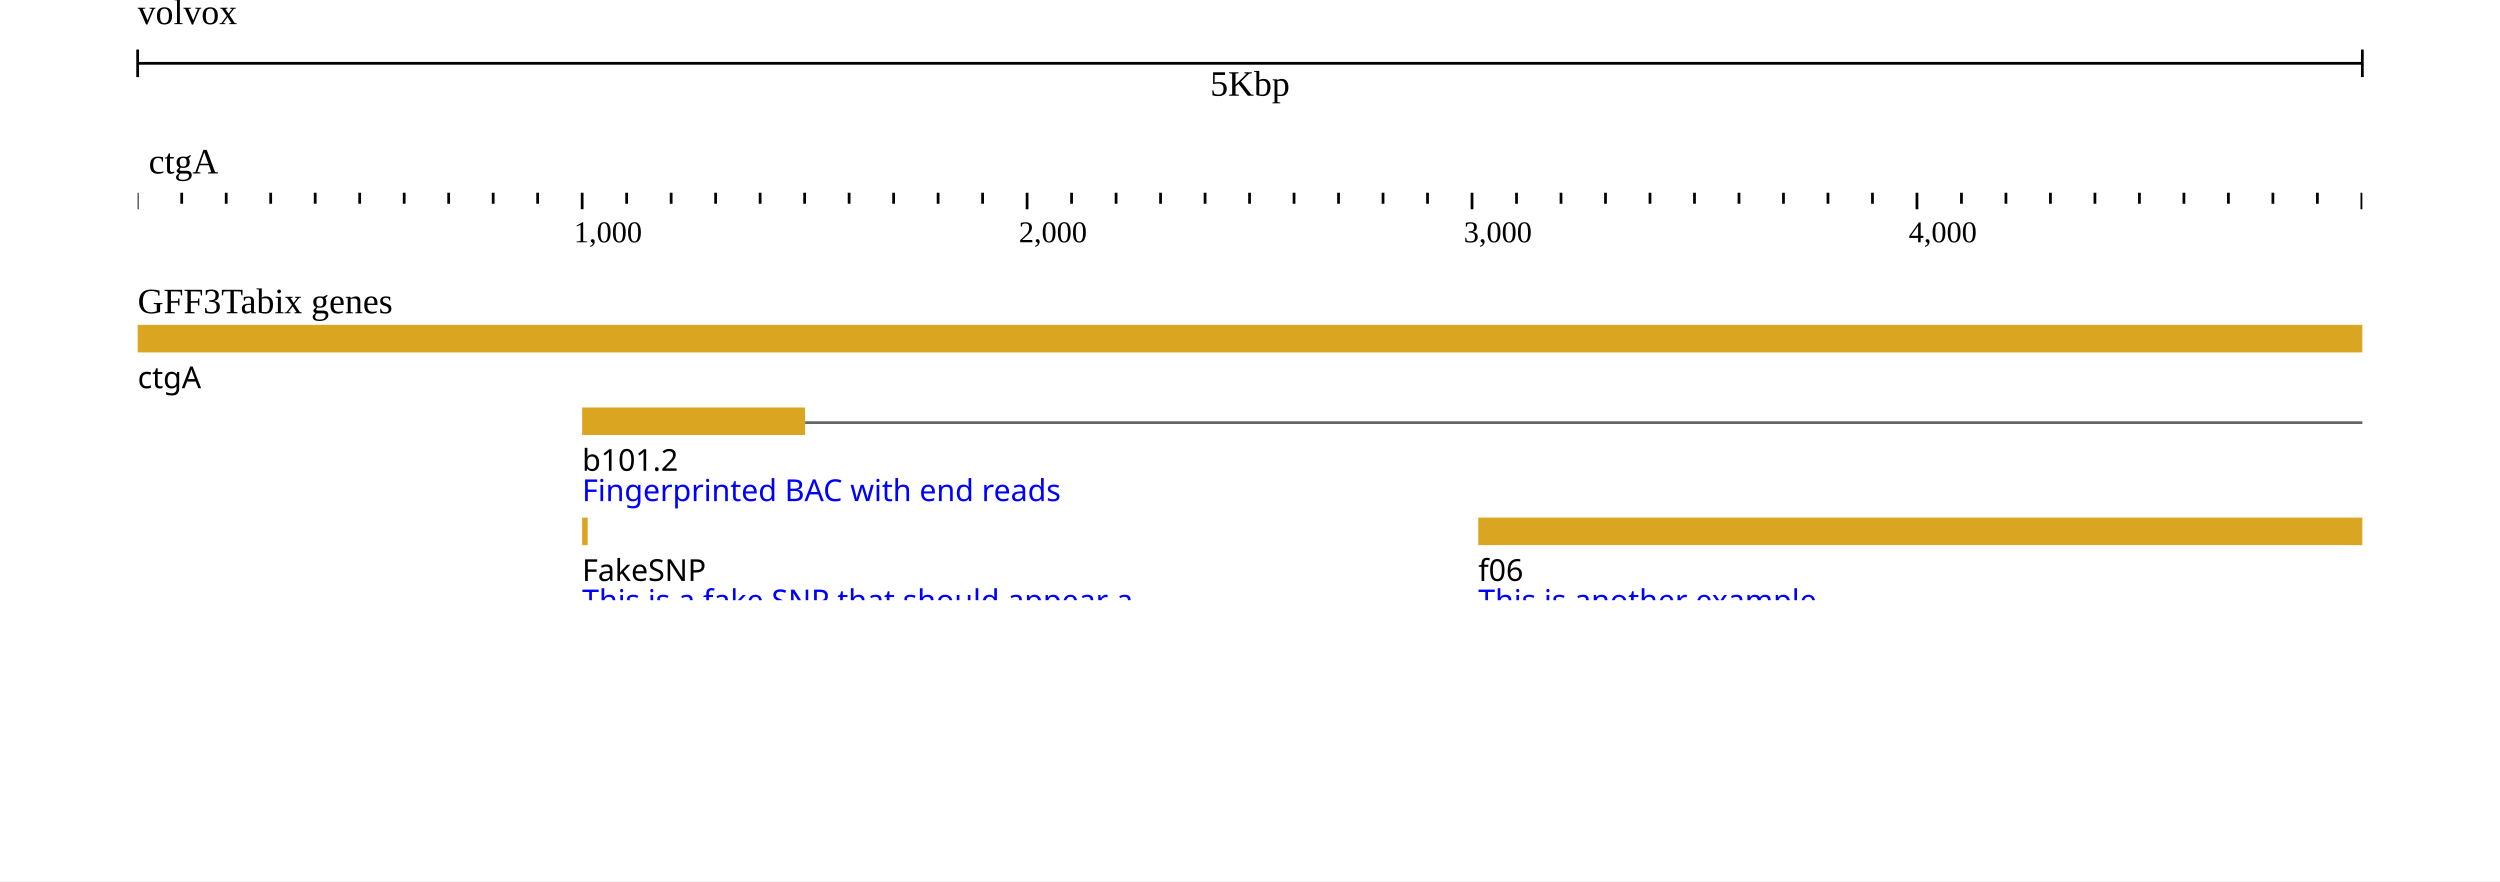
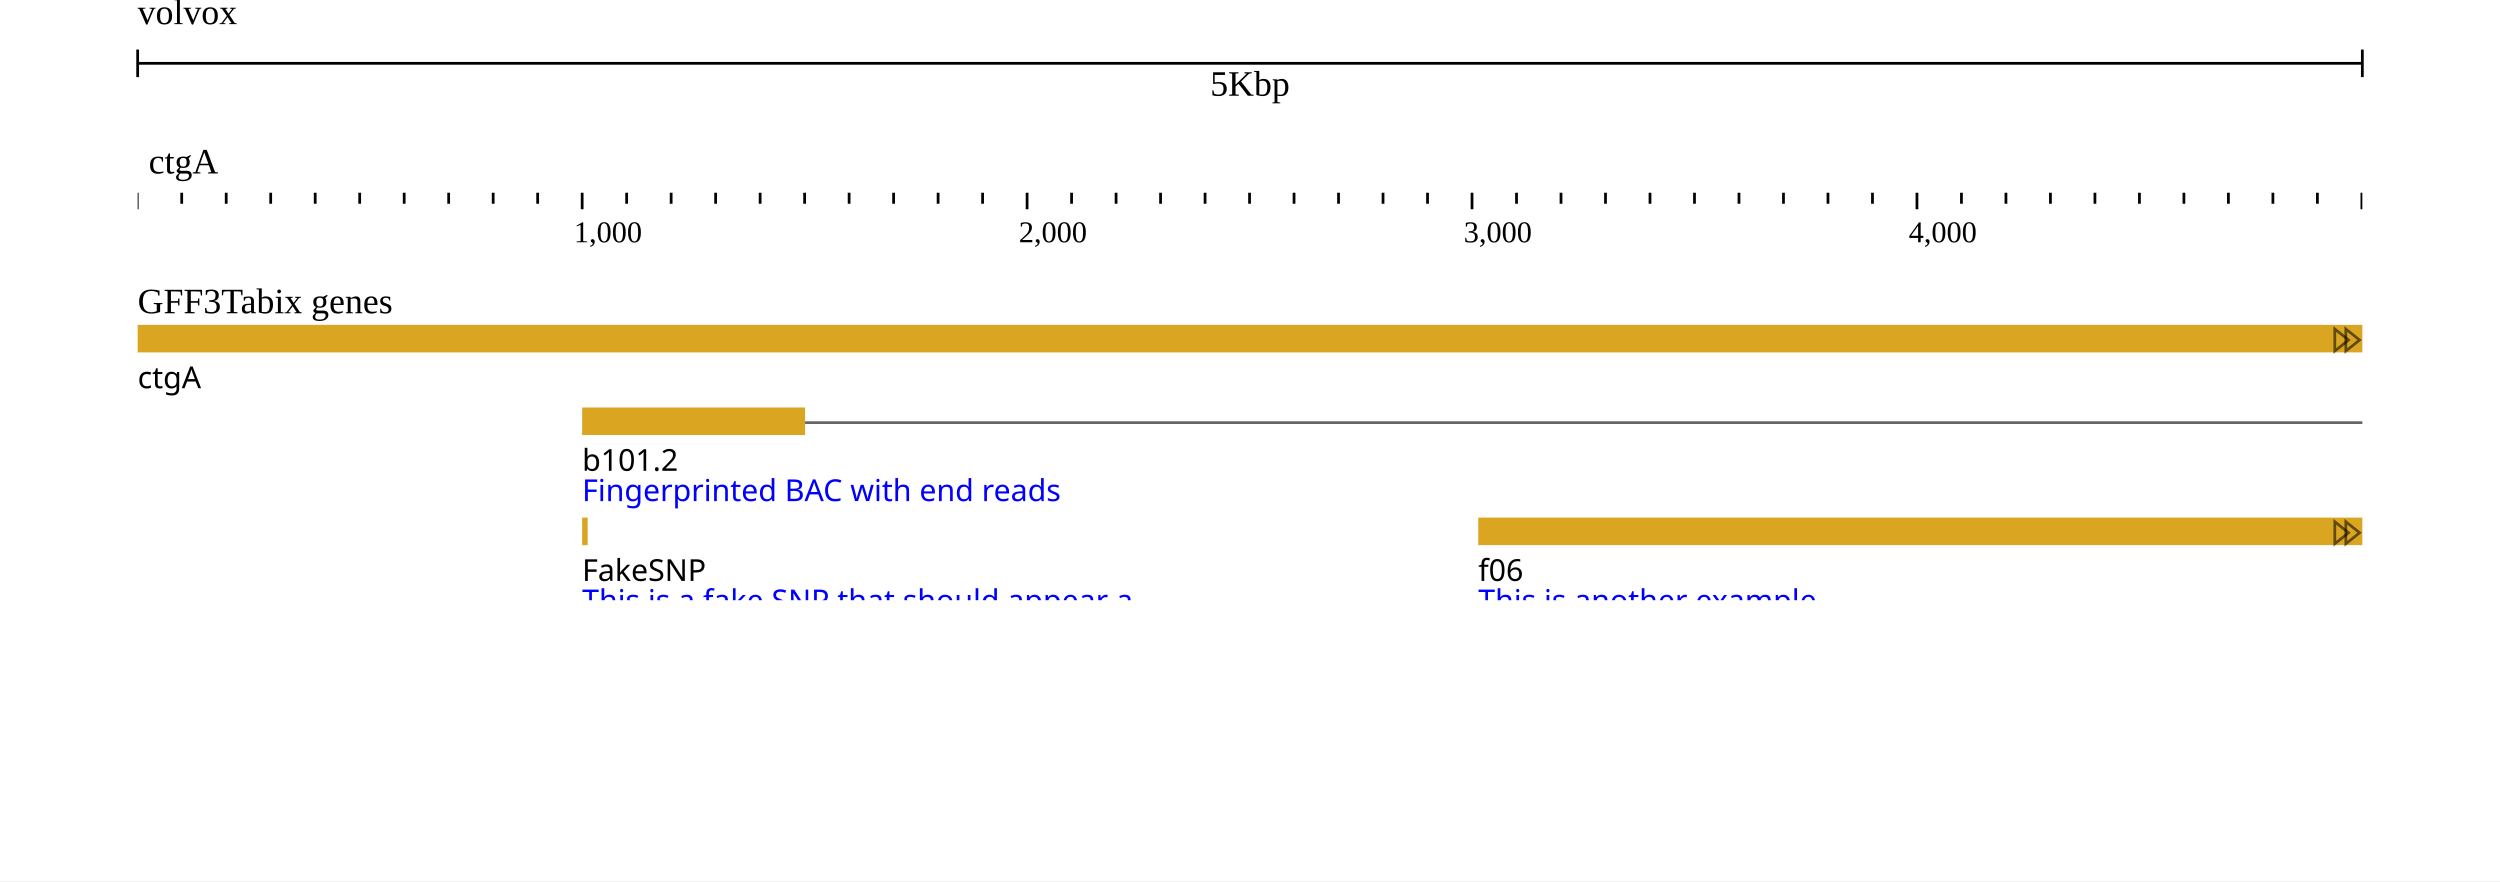
<svg xmlns="http://www.w3.org/2000/svg" width="908" height="320" viewBox="0 0 908 320">
  <rect width="908" height="320" fill="#ffffff" />
  <g transform="translate(50 0)">
    <g transform="translate(0)">
      <g id="header">
        <text x="0" y="0" dominant-baseline="hanging" font-size="13" fill="#000000">volvox</text>
        <g transform="translate(0 13)">
          <line x1="0" x2="808" y1="10" y2="10" stroke="#000000" />
          <line x1="0" x2="0" y1="5" y2="15" stroke="#000000" />
          <line x1="808" x2="808" y1="5" y2="15" stroke="#000000" />
          <text x="404" y="13" text-anchor="middle" dominant-baseline="hanging" font-size="13" fill="#000000">5Kbp</text>
        </g>
        <g transform="translate(0 50)">
          <g transform="translate(0 0)">
            <defs>
              <clipPath id="clip-volvox:ctgA:0:5000:0">
                <rect x="0" y="0" width="808" height="100" />
              </clipPath>
            </defs>
            <g clip-path="url(#clip-volvox:ctgA:0:5000:0)">
              <text x="4" y="13" font-size="13" fill="#000000">ctgA</text>
              <g transform="translate(0 20)">
                <line x1="-32.482" x2="-32.482" y1="0" y2="4" stroke-width="1" stroke="#000000" />
                <line x1="-16.322" x2="-16.322" y1="0" y2="4" stroke-width="1" stroke="#000000" />
                <line x1="-0.162" x2="-0.162" y1="0" y2="6" stroke-width="1" stroke="#000000" />
                <line x1="15.998" x2="15.998" y1="0" y2="4" stroke-width="1" stroke="#000000" />
                <line x1="32.158" x2="32.158" y1="0" y2="4" stroke-width="1" stroke="#000000" />
                <line x1="48.318" x2="48.318" y1="0" y2="4" stroke-width="1" stroke="#000000" />
                <line x1="64.478" x2="64.478" y1="0" y2="4" stroke-width="1" stroke="#000000" />
                <line x1="80.638" x2="80.638" y1="0" y2="4" stroke-width="1" stroke="#000000" />
                <line x1="96.798" x2="96.798" y1="0" y2="4" stroke-width="1" stroke="#000000" />
                <line x1="112.958" x2="112.958" y1="0" y2="4" stroke-width="1" stroke="#000000" />
                <line x1="129.118" x2="129.118" y1="0" y2="4" stroke-width="1" stroke="#000000" />
                <line x1="145.278" x2="145.278" y1="0" y2="4" stroke-width="1" stroke="#000000" />
                <line x1="161.438" x2="161.438" y1="0" y2="6" stroke-width="1" stroke="#000000" />
                <line x1="177.598" x2="177.598" y1="0" y2="4" stroke-width="1" stroke="#000000" />
                <line x1="193.758" x2="193.758" y1="0" y2="4" stroke-width="1" stroke="#000000" />
                <line x1="209.918" x2="209.918" y1="0" y2="4" stroke-width="1" stroke="#000000" />
                <line x1="226.078" x2="226.078" y1="0" y2="4" stroke-width="1" stroke="#000000" />
                <line x1="242.238" x2="242.238" y1="0" y2="4" stroke-width="1" stroke="#000000" />
                <line x1="258.398" x2="258.398" y1="0" y2="4" stroke-width="1" stroke="#000000" />
                <line x1="274.558" x2="274.558" y1="0" y2="4" stroke-width="1" stroke="#000000" />
                <line x1="290.718" x2="290.718" y1="0" y2="4" stroke-width="1" stroke="#000000" />
                <line x1="306.878" x2="306.878" y1="0" y2="4" stroke-width="1" stroke="#000000" />
                <line x1="323.038" x2="323.038" y1="0" y2="6" stroke-width="1" stroke="#000000" />
                <line x1="339.198" x2="339.198" y1="0" y2="4" stroke-width="1" stroke="#000000" />
                <line x1="355.358" x2="355.358" y1="0" y2="4" stroke-width="1" stroke="#000000" />
                <line x1="371.518" x2="371.518" y1="0" y2="4" stroke-width="1" stroke="#000000" />
                <line x1="387.678" x2="387.678" y1="0" y2="4" stroke-width="1" stroke="#000000" />
                <line x1="403.838" x2="403.838" y1="0" y2="4" stroke-width="1" stroke="#000000" />
                <line x1="419.998" x2="419.998" y1="0" y2="4" stroke-width="1" stroke="#000000" />
                <line x1="436.158" x2="436.158" y1="0" y2="4" stroke-width="1" stroke="#000000" />
                <line x1="452.318" x2="452.318" y1="0" y2="4" stroke-width="1" stroke="#000000" />
                <line x1="468.478" x2="468.478" y1="0" y2="4" stroke-width="1" stroke="#000000" />
                <line x1="484.638" x2="484.638" y1="0" y2="6" stroke-width="1" stroke="#000000" />
                <line x1="500.798" x2="500.798" y1="0" y2="4" stroke-width="1" stroke="#000000" />
                <line x1="516.958" x2="516.958" y1="0" y2="4" stroke-width="1" stroke="#000000" />
                <line x1="533.118" x2="533.118" y1="0" y2="4" stroke-width="1" stroke="#000000" />
                <line x1="549.278" x2="549.278" y1="0" y2="4" stroke-width="1" stroke="#000000" />
                <line x1="565.438" x2="565.438" y1="0" y2="4" stroke-width="1" stroke="#000000" />
                <line x1="581.598" x2="581.598" y1="0" y2="4" stroke-width="1" stroke="#000000" />
                <line x1="597.758" x2="597.758" y1="0" y2="4" stroke-width="1" stroke="#000000" />
                <line x1="613.918" x2="613.918" y1="0" y2="4" stroke-width="1" stroke="#000000" />
                <line x1="630.078" x2="630.078" y1="0" y2="4" stroke-width="1" stroke="#000000" />
                <line x1="646.238" x2="646.238" y1="0" y2="6" stroke-width="1" stroke="#000000" />
                <line x1="662.398" x2="662.398" y1="0" y2="4" stroke-width="1" stroke="#000000" />
                <line x1="678.558" x2="678.558" y1="0" y2="4" stroke-width="1" stroke="#000000" />
                <line x1="694.718" x2="694.718" y1="0" y2="4" stroke-width="1" stroke="#000000" />
                <line x1="710.878" x2="710.878" y1="0" y2="4" stroke-width="1" stroke="#000000" />
                <line x1="727.038" x2="727.038" y1="0" y2="4" stroke-width="1" stroke="#000000" />
                <line x1="743.198" x2="743.198" y1="0" y2="4" stroke-width="1" stroke="#000000" />
                <line x1="759.358" x2="759.358" y1="0" y2="4" stroke-width="1" stroke="#000000" />
                <line x1="775.518" x2="775.518" y1="0" y2="4" stroke-width="1" stroke="#000000" />
                <line x1="791.678" x2="791.678" y1="0" y2="4" stroke-width="1" stroke="#000000" />
                <line x1="807.838" x2="807.838" y1="0" y2="6" stroke-width="1" stroke="#000000" />
                <line x1="823.998" x2="823.998" y1="0" y2="4" stroke-width="1" stroke="#000000" />
                <line x1="840.158" x2="840.158" y1="0" y2="4" stroke-width="1" stroke="#000000" />
                <text x="158.438" y="18" font-size="11" fill="#000000">1,000</text>
                <text x="320.038" y="18" font-size="11" fill="#000000">2,000</text>
                <text x="481.638" y="18" font-size="11" fill="#000000">3,000</text>
                <text x="643.238" y="18" font-size="11" fill="#000000">4,000</text>
              </g>
            </g>
          </g>
        </g>
      </g>
    </g>
    <g transform="translate(0 100)">
      <g transform="translate(0 0)">
        <defs>
          <clipPath id="track-clip-gff3tabix_genes">
            <rect x="-50" y="18" width="858" height="100" />
          </clipPath>
        </defs>
        <g clip-path="url(#track-clip-gff3tabix_genes)">
          <g transform="translate(0 18)">
            <defs>
              <clipPath id="canvas-features-clip-5GfQp_z8Ji">
                <rect x="0" y="0" width="808" height="100" />
              </clipPath>
            </defs>
            <g clip-path="url(#canvas-features-clip-5GfQp_z8Ji)">
              <g>
                <clipPath id="svgcanvas-clip-0">
                  <path d="M0,0h808v100h-808Z" />
                </clipPath>
                <g clip-path="url(#svgcanvas-clip-0)">
                  <path d="M242.4,35.5L3151.038,35.5" fill="none" stroke="rgb(0,0,0)" stroke-opacity="0.6" stroke-width="1" />
                  <path d="M242.4,145.5L484.638,145.5" fill="none" stroke="rgb(0,0,0)" stroke-opacity="0.6" stroke-width="1" />
                  <path d="M275.005,143.5L279.005,145.5L275.005,147.5" fill="none" stroke="rgb(0,0,0)" stroke-opacity="0.6" stroke-width="0.5" />
                  <path d="M309.611,143.5L313.611,145.5L309.611,147.5" fill="none" stroke="rgb(0,0,0)" stroke-opacity="0.6" stroke-width="0.5" />
                  <path d="M344.216,143.5L348.216,145.5L344.216,147.5" fill="none" stroke="rgb(0,0,0)" stroke-opacity="0.6" stroke-width="0.5" />
                  <path d="M378.822,143.5L382.822,145.5L378.822,147.5" fill="none" stroke="rgb(0,0,0)" stroke-opacity="0.6" stroke-width="0.5" />
                  <path d="M413.427,143.5L417.427,145.5L413.427,147.5" fill="none" stroke="rgb(0,0,0)" stroke-opacity="0.6" stroke-width="0.5" />
                  <path d="M448.033,143.5L452.033,145.5L448.033,147.5" fill="none" stroke="rgb(0,0,0)" stroke-opacity="0.6" stroke-width="0.5" />
                  <path d="M242.4,175.5L807.838,175.5" fill="none" stroke="rgb(0,0,0)" stroke-opacity="0.6" stroke-width="1" />
                  <path d="M278.096,173.5L282.096,175.5L278.096,177.5" fill="none" stroke="rgb(0,0,0)" stroke-opacity="0.6" stroke-width="0.5" />
                  <path d="M315.792,173.5L319.792,175.5L315.792,177.5" fill="none" stroke="rgb(0,0,0)" stroke-opacity="0.6" stroke-width="0.5" />
                  <path d="M353.488,173.5L357.488,175.5L353.488,177.5" fill="none" stroke="rgb(0,0,0)" stroke-opacity="0.6" stroke-width="0.5" />
                  <path d="M391.184,173.5L395.184,175.5L391.184,177.5" fill="none" stroke="rgb(0,0,0)" stroke-opacity="0.6" stroke-width="0.5" />
                  <path d="M428.879,173.5L432.879,175.5L428.879,177.5" fill="none" stroke="rgb(0,0,0)" stroke-opacity="0.6" stroke-width="0.5" />
                  <path d="M466.575,173.5L470.575,175.5L466.575,177.5" fill="none" stroke="rgb(0,0,0)" stroke-opacity="0.6" stroke-width="0.5" />
                  <path d="M504.271,173.5L508.271,175.5L504.271,177.5" fill="none" stroke="rgb(0,0,0)" stroke-opacity="0.6" stroke-width="0.5" />
                  <path d="M541.967,173.5L545.967,175.5L541.967,177.5" fill="none" stroke="rgb(0,0,0)" stroke-opacity="0.6" stroke-width="0.5" />
                  <path d="M579.663,173.5L583.663,175.5L579.663,177.5" fill="none" stroke="rgb(0,0,0)" stroke-opacity="0.6" stroke-width="0.5" />
                  <path d="M617.359,173.5L621.359,175.5L617.359,177.5" fill="none" stroke="rgb(0,0,0)" stroke-opacity="0.6" stroke-width="0.5" />
                  <path d="M655.055,173.5L659.055,175.5L655.055,177.5" fill="none" stroke="rgb(0,0,0)" stroke-opacity="0.6" stroke-width="0.5" />
                  <path d="M692.751,173.5L696.751,175.5L692.751,177.5" fill="none" stroke="rgb(0,0,0)" stroke-opacity="0.6" stroke-width="0.5" />
                  <path d="M730.447,173.5L734.447,175.5L730.447,177.5" fill="none" stroke="rgb(0,0,0)" stroke-opacity="0.6" stroke-width="0.5" />
                  <path d="M768.143,173.5L772.143,175.5L768.143,177.5" fill="none" stroke="rgb(0,0,0)" stroke-opacity="0.6" stroke-width="0.5" />
                  <path d="M888.8,175.5L1131.038,175.5" fill="none" stroke="rgb(0,0,0)" stroke-opacity="0.6" stroke-width="1" />
                  <path d="M921.405,173.5L925.405,175.5L921.405,177.5" fill="none" stroke="rgb(0,0,0)" stroke-opacity="0.6" stroke-width="0.5" />
                  <path d="M956.011,173.5L960.011,175.5L956.011,177.5" fill="none" stroke="rgb(0,0,0)" stroke-opacity="0.6" stroke-width="0.5" />
                  <path d="M990.616,173.5L994.616,175.5L990.616,177.5" fill="none" stroke="rgb(0,0,0)" stroke-opacity="0.6" stroke-width="0.5" />
                  <path d="M1025.222,173.5L1029.222,175.5L1025.222,177.5" fill="none" stroke="rgb(0,0,0)" stroke-opacity="0.6" stroke-width="0.5" />
                  <path d="M1059.827,173.5L1063.827,175.5L1059.827,177.5" fill="none" stroke="rgb(0,0,0)" stroke-opacity="0.6" stroke-width="0.5" />
                  <path d="M1094.433,173.5L1098.433,175.5L1094.433,177.5" fill="none" stroke="rgb(0,0,0)" stroke-opacity="0.6" stroke-width="0.5" />
                  <path d="M242.4,205.5L484.638,205.5" fill="none" stroke="rgb(0,0,0)" stroke-opacity="0.6" stroke-width="1" />
                  <path d="M275.005,203.5L279.005,205.5L275.005,207.5" fill="none" stroke="rgb(0,0,0)" stroke-opacity="0.6" stroke-width="0.5" />
                  <path d="M309.611,203.5L313.611,205.5L309.611,207.5" fill="none" stroke="rgb(0,0,0)" stroke-opacity="0.6" stroke-width="0.5" />
                  <path d="M344.216,203.5L348.216,205.5L344.216,207.5" fill="none" stroke="rgb(0,0,0)" stroke-opacity="0.6" stroke-width="0.5" />
                  <path d="M378.822,203.5L382.822,205.5L378.822,207.5" fill="none" stroke="rgb(0,0,0)" stroke-opacity="0.6" stroke-width="0.5" />
                  <path d="M413.427,203.5L417.427,205.5L413.427,207.5" fill="none" stroke="rgb(0,0,0)" stroke-opacity="0.6" stroke-width="0.5" />
                  <path d="M448.033,203.5L452.033,205.5L448.033,207.5" fill="none" stroke="rgb(0,0,0)" stroke-opacity="0.6" stroke-width="0.5" />
                  <path d="M630.563,205.5L807.838,205.5" fill="none" stroke="rgb(0,0,0)" stroke-opacity="0.6" stroke-width="1" />
                  <path d="M664.018,203.5L668.018,205.5L664.018,207.5" fill="none" stroke="rgb(0,0,0)" stroke-opacity="0.6" stroke-width="0.5" />
                  <path d="M699.473,203.5L703.473,205.5L699.473,207.5" fill="none" stroke="rgb(0,0,0)" stroke-opacity="0.6" stroke-width="0.5" />
                  <path d="M734.928,203.5L738.928,205.5L734.928,207.5" fill="none" stroke="rgb(0,0,0)" stroke-opacity="0.6" stroke-width="0.5" />
                  <path d="M770.383,203.5L774.383,205.5L770.383,207.5" fill="none" stroke="rgb(0,0,0)" stroke-opacity="0.6" stroke-width="0.5" />
                  <path d="M888.8,205.5L1131.038,205.5" fill="none" stroke="rgb(0,0,0)" stroke-opacity="0.6" stroke-width="1" />
                  <path d="M921.405,203.5L925.405,205.5L921.405,207.5" fill="none" stroke="rgb(0,0,0)" stroke-opacity="0.6" stroke-width="0.5" />
                  <path d="M956.011,203.5L960.011,205.5L956.011,207.5" fill="none" stroke="rgb(0,0,0)" stroke-opacity="0.6" stroke-width="0.5" />
                  <path d="M990.616,203.5L994.616,205.5L990.616,207.5" fill="none" stroke="rgb(0,0,0)" stroke-opacity="0.6" stroke-width="0.5" />
                  <path d="M1025.222,203.5L1029.222,205.5L1025.222,207.5" fill="none" stroke="rgb(0,0,0)" stroke-opacity="0.6" stroke-width="0.5" />
                  <path d="M1059.827,203.5L1063.827,205.5L1059.827,207.5" fill="none" stroke="rgb(0,0,0)" stroke-opacity="0.6" stroke-width="0.5" />
                  <path d="M1094.433,203.5L1098.433,205.5L1094.433,207.5" fill="none" stroke="rgb(0,0,0)" stroke-opacity="0.6" stroke-width="0.5" />
                  <path d="M242.4,217.5L807.838,217.5" fill="none" stroke="rgb(0,0,0)" stroke-opacity="0.6" stroke-width="1" />
                  <path d="M278.096,215.5L282.096,217.5L278.096,219.5" fill="none" stroke="rgb(0,0,0)" stroke-opacity="0.6" stroke-width="0.5" />
                  <path d="M315.792,215.5L319.792,217.5L315.792,219.5" fill="none" stroke="rgb(0,0,0)" stroke-opacity="0.6" stroke-width="0.5" />
                  <path d="M353.488,215.5L357.488,217.5L353.488,219.5" fill="none" stroke="rgb(0,0,0)" stroke-opacity="0.6" stroke-width="0.5" />
                  <path d="M391.184,215.5L395.184,217.5L391.184,219.5" fill="none" stroke="rgb(0,0,0)" stroke-opacity="0.6" stroke-width="0.5" />
                  <path d="M428.879,215.5L432.879,217.5L428.879,219.5" fill="none" stroke="rgb(0,0,0)" stroke-opacity="0.6" stroke-width="0.5" />
                  <path d="M466.575,215.5L470.575,217.5L466.575,219.5" fill="none" stroke="rgb(0,0,0)" stroke-opacity="0.6" stroke-width="0.5" />
                  <path d="M504.271,215.5L508.271,217.5L504.271,219.5" fill="none" stroke="rgb(0,0,0)" stroke-opacity="0.6" stroke-width="0.5" />
                  <path d="M541.967,215.5L545.967,217.5L541.967,219.5" fill="none" stroke="rgb(0,0,0)" stroke-opacity="0.6" stroke-width="0.5" />
                  <path d="M579.663,215.5L583.663,217.5L579.663,219.5" fill="none" stroke="rgb(0,0,0)" stroke-opacity="0.6" stroke-width="0.5" />
                  <path d="M617.359,215.5L621.359,217.5L617.359,219.5" fill="none" stroke="rgb(0,0,0)" stroke-opacity="0.6" stroke-width="0.5" />
                  <path d="M655.055,215.5L659.055,217.5L655.055,219.5" fill="none" stroke="rgb(0,0,0)" stroke-opacity="0.6" stroke-width="0.5" />
                  <path d="M692.751,215.5L696.751,217.5L692.751,219.5" fill="none" stroke="rgb(0,0,0)" stroke-opacity="0.6" stroke-width="0.5" />
                  <path d="M730.447,215.5L734.447,217.5L730.447,219.5" fill="none" stroke="rgb(0,0,0)" stroke-opacity="0.6" stroke-width="0.5" />
                  <path d="M768.143,215.5L772.143,217.5L768.143,219.5" fill="none" stroke="rgb(0,0,0)" stroke-opacity="0.6" stroke-width="0.5" />
                  <path d="M888.8,217.5L1131.038,217.5" fill="none" stroke="rgb(0,0,0)" stroke-opacity="0.6" stroke-width="1" />
                  <path d="M921.405,215.5L925.405,217.5L921.405,219.5" fill="none" stroke="rgb(0,0,0)" stroke-opacity="0.6" stroke-width="0.5" />
                  <path d="M956.011,215.5L960.011,217.5L956.011,219.5" fill="none" stroke="rgb(0,0,0)" stroke-opacity="0.6" stroke-width="0.5" />
                  <path d="M990.616,215.5L994.616,217.5L990.616,219.5" fill="none" stroke="rgb(0,0,0)" stroke-opacity="0.6" stroke-width="0.5" />
                  <path d="M1025.222,215.5L1029.222,217.5L1025.222,219.5" fill="none" stroke="rgb(0,0,0)" stroke-opacity="0.6" stroke-width="0.5" />
                  <path d="M1059.827,215.5L1063.827,217.5L1059.827,219.5" fill="none" stroke="rgb(0,0,0)" stroke-opacity="0.6" stroke-width="0.5" />
                  <path d="M1094.433,215.5L1098.433,217.5L1094.433,219.5" fill="none" stroke="rgb(0,0,0)" stroke-opacity="0.6" stroke-width="0.5" />
                  <path d="M242.4,229.5L484.638,229.5" fill="none" stroke="rgb(0,0,0)" stroke-opacity="0.6" stroke-width="1" />
                  <path d="M275.005,227.5L279.005,229.5L275.005,231.5" fill="none" stroke="rgb(0,0,0)" stroke-opacity="0.6" stroke-width="0.5" />
                  <path d="M309.611,227.5L313.611,229.5L309.611,231.5" fill="none" stroke="rgb(0,0,0)" stroke-opacity="0.6" stroke-width="0.5" />
                  <path d="M344.216,227.5L348.216,229.5L344.216,231.5" fill="none" stroke="rgb(0,0,0)" stroke-opacity="0.6" stroke-width="0.5" />
                  <path d="M378.822,227.5L382.822,229.5L378.822,231.5" fill="none" stroke="rgb(0,0,0)" stroke-opacity="0.6" stroke-width="0.5" />
                  <path d="M413.427,227.5L417.427,229.5L413.427,231.5" fill="none" stroke="rgb(0,0,0)" stroke-opacity="0.6" stroke-width="0.5" />
                  <path d="M448.033,227.5L452.033,229.5L448.033,231.5" fill="none" stroke="rgb(0,0,0)" stroke-opacity="0.6" stroke-width="0.5" />
                  <path d="M630.563,229.5L807.838,229.5" fill="none" stroke="rgb(0,0,0)" stroke-opacity="0.6" stroke-width="1" />
                  <path d="M664.018,227.5L668.018,229.5L664.018,231.5" fill="none" stroke="rgb(0,0,0)" stroke-opacity="0.6" stroke-width="0.5" />
                  <path d="M699.473,227.5L703.473,229.5L699.473,231.5" fill="none" stroke="rgb(0,0,0)" stroke-opacity="0.6" stroke-width="0.5" />
                  <path d="M734.928,227.5L738.928,229.5L734.928,231.5" fill="none" stroke="rgb(0,0,0)" stroke-opacity="0.6" stroke-width="0.5" />
                  <path d="M770.383,227.5L774.383,229.5L770.383,231.5" fill="none" stroke="rgb(0,0,0)" stroke-opacity="0.6" stroke-width="0.5" />
                  <path d="M888.8,229.5L1131.038,229.5" fill="none" stroke="rgb(0,0,0)" stroke-opacity="0.6" stroke-width="1" />
                  <path d="M921.405,227.5L925.405,229.5L921.405,231.5" fill="none" stroke="rgb(0,0,0)" stroke-opacity="0.6" stroke-width="0.5" />
                  <path d="M956.011,227.5L960.011,229.5L956.011,231.5" fill="none" stroke="rgb(0,0,0)" stroke-opacity="0.6" stroke-width="0.5" />
                  <path d="M990.616,227.5L994.616,229.5L990.616,231.5" fill="none" stroke="rgb(0,0,0)" stroke-opacity="0.6" stroke-width="0.5" />
                  <path d="M1025.222,227.5L1029.222,229.5L1025.222,231.5" fill="none" stroke="rgb(0,0,0)" stroke-opacity="0.6" stroke-width="0.5" />
                  <path d="M1059.827,227.5L1063.827,229.5L1059.827,231.5" fill="none" stroke="rgb(0,0,0)" stroke-opacity="0.6" stroke-width="0.5" />
                  <path d="M1094.433,227.5L1098.433,229.5L1094.433,231.5" fill="none" stroke="rgb(0,0,0)" stroke-opacity="0.6" stroke-width="0.5" />
                  <path d="M242.4,305.5L807.838,305.5" fill="none" stroke="rgb(0,0,0)" stroke-opacity="0.6" stroke-width="1" />
                  <path d="M278.096,303.5L282.096,305.5L278.096,307.5" fill="none" stroke="rgb(0,0,0)" stroke-opacity="0.6" stroke-width="0.5" />
                  <path d="M315.792,303.5L319.792,305.5L315.792,307.5" fill="none" stroke="rgb(0,0,0)" stroke-opacity="0.6" stroke-width="0.5" />
                  <path d="M353.488,303.5L357.488,305.5L353.488,307.5" fill="none" stroke="rgb(0,0,0)" stroke-opacity="0.6" stroke-width="0.5" />
                  <path d="M391.184,303.5L395.184,305.5L391.184,307.5" fill="none" stroke="rgb(0,0,0)" stroke-opacity="0.6" stroke-width="0.5" />
                  <path d="M428.879,303.5L432.879,305.5L428.879,307.5" fill="none" stroke="rgb(0,0,0)" stroke-opacity="0.6" stroke-width="0.5" />
                  <path d="M466.575,303.5L470.575,305.5L466.575,307.5" fill="none" stroke="rgb(0,0,0)" stroke-opacity="0.6" stroke-width="0.5" />
                  <path d="M504.271,303.5L508.271,305.5L504.271,307.5" fill="none" stroke="rgb(0,0,0)" stroke-opacity="0.6" stroke-width="0.5" />
                  <path d="M541.967,303.5L545.967,305.5L541.967,307.5" fill="none" stroke="rgb(0,0,0)" stroke-opacity="0.6" stroke-width="0.5" />
                  <path d="M579.663,303.5L583.663,305.5L579.663,307.5" fill="none" stroke="rgb(0,0,0)" stroke-opacity="0.6" stroke-width="0.5" />
                  <path d="M617.359,303.5L621.359,305.5L617.359,307.5" fill="none" stroke="rgb(0,0,0)" stroke-opacity="0.6" stroke-width="0.5" />
                  <path d="M655.055,303.5L659.055,305.5L655.055,307.5" fill="none" stroke="rgb(0,0,0)" stroke-opacity="0.6" stroke-width="0.5" />
                  <path d="M692.751,303.5L696.751,305.5L692.751,307.5" fill="none" stroke="rgb(0,0,0)" stroke-opacity="0.6" stroke-width="0.5" />
                  <path d="M730.447,303.5L734.447,305.5L730.447,307.5" fill="none" stroke="rgb(0,0,0)" stroke-opacity="0.6" stroke-width="0.5" />
                  <path d="M768.143,303.5L772.143,305.5L768.143,307.5" fill="none" stroke="rgb(0,0,0)" stroke-opacity="0.6" stroke-width="0.5" />
                  <path d="M888.8,305.5L1131.038,305.5" fill="none" stroke="rgb(0,0,0)" stroke-opacity="0.6" stroke-width="1" />
                  <path d="M921.405,303.5L925.405,305.5L921.405,307.5" fill="none" stroke="rgb(0,0,0)" stroke-opacity="0.6" stroke-width="0.5" />
                  <path d="M956.011,303.5L960.011,305.5L956.011,307.5" fill="none" stroke="rgb(0,0,0)" stroke-opacity="0.6" stroke-width="0.5" />
                  <path d="M990.616,303.5L994.616,305.5L990.616,307.5" fill="none" stroke="rgb(0,0,0)" stroke-opacity="0.6" stroke-width="0.5" />
                  <path d="M1025.222,303.5L1029.222,305.5L1025.222,307.5" fill="none" stroke="rgb(0,0,0)" stroke-opacity="0.6" stroke-width="0.5" />
                  <path d="M1059.827,303.5L1063.827,305.5L1059.827,307.5" fill="none" stroke="rgb(0,0,0)" stroke-opacity="0.6" stroke-width="0.5" />
                  <path d="M1094.433,303.5L1098.433,305.5L1094.433,307.5" fill="none" stroke="rgb(0,0,0)" stroke-opacity="0.6" stroke-width="0.5" />
                  <path d="M888.8,335.5L1131.038,335.5" fill="none" stroke="rgb(0,0,0)" stroke-opacity="0.6" stroke-width="1" />
                  <path d="M925.405,333.5L921.405,335.5L925.405,337.5" fill="none" stroke="rgb(0,0,0)" stroke-opacity="0.6" stroke-width="0.5" />
                  <path d="M960.011,333.5L956.011,335.5L960.011,337.5" fill="none" stroke="rgb(0,0,0)" stroke-opacity="0.6" stroke-width="0.5" />
                  <path d="M994.616,333.5L990.616,335.5L994.616,337.5" fill="none" stroke="rgb(0,0,0)" stroke-opacity="0.6" stroke-width="0.5" />
                  <path d="M1029.222,333.5L1025.222,335.5L1029.222,337.5" fill="none" stroke="rgb(0,0,0)" stroke-opacity="0.6" stroke-width="0.5" />
                  <path d="M1063.827,333.5L1059.827,335.5L1063.827,337.5" fill="none" stroke="rgb(0,0,0)" stroke-opacity="0.6" stroke-width="0.5" />
                  <path d="M1098.433,333.5L1094.433,335.5L1098.433,337.5" fill="none" stroke="rgb(0,0,0)" stroke-opacity="0.6" stroke-width="0.5" />
                  <rect x="0" y="0" width="8080.162" height="10" fill="rgb(218,165,32)" />
                  <rect x="161.438" y="30" width="80.962" height="10" fill="rgb(218,165,32)" />
                  <rect x="161.438" y="70" width="2" height="10" fill="rgb(218,165,32)" />
                  <rect x="161.438" y="110" width="161.762" height="10" fill="rgb(218,165,32)" />
                  <rect x="169.518" y="140" width="72.882" height="10" fill="rgb(218,165,32)" />
                  <rect x="484.638" y="140" width="32.805" height="10" fill="rgb(218,165,32)" />
                  <rect x="169.518" y="170" width="72.882" height="10" fill="rgb(218,165,32)" />
                  <rect x="807.838" y="170" width="80.962" height="10" fill="rgb(218,165,32)" />
                  <rect x="1131.038" y="170" width="48.642" height="10" fill="rgb(218,165,32)" />
                  <rect x="169.518" y="202" width="24.402" height="7" fill="rgb(53,112,137)" />
                  <rect x="193.92" y="200" width="48.48" height="10" fill="rgb(218,165,32)" />
                  <rect x="484.638" y="200" width="145.925" height="10" fill="rgb(218,165,32)" />
                  <rect x="807.838" y="200" width="80.962" height="10" fill="rgb(218,165,32)" />
                  <rect x="1131.038" y="200" width="98.414" height="10" fill="rgb(218,165,32)" />
                  <rect x="169.518" y="214" width="24.402" height="7" fill="rgb(53,112,137)" />
                  <rect x="193.92" y="212" width="48.48" height="10" fill="rgb(218,165,32)" />
                  <rect x="807.838" y="212" width="80.962" height="10" fill="rgb(218,165,32)" />
                  <rect x="1131.038" y="212" width="98.414" height="10" fill="rgb(218,165,32)" />
                  <rect x="209.918" y="226" width="32.482" height="7" fill="rgb(53,112,137)" />
                  <rect x="484.638" y="226" width="48.642" height="7" fill="rgb(53,112,137)" />
                  <rect x="533.28" y="224" width="97.283" height="10" fill="rgb(218,165,32)" />
                  <rect x="807.838" y="224" width="80.962" height="10" fill="rgb(218,165,32)" />
                  <rect x="1131.038" y="224" width="97.122" height="10" fill="rgb(218,165,32)" />
                  <rect x="177.598" y="270" width="145.602" height="10" fill="rgb(218,165,32)" />
                  <rect x="185.678" y="300" width="56.722" height="10" fill="rgb(218,165,32)" />
                  <rect x="807.838" y="300" width="80.962" height="10" fill="rgb(218,165,32)" />
                  <rect x="1131.038" y="300" width="32.482" height="10" fill="rgb(218,165,32)" />
                  <rect x="193.758" y="330" width="113.282" height="10" fill="rgb(218,165,32)" />
                  <rect x="258.398" y="360" width="226.402" height="10" fill="rgb(218,165,32)" />
                  <rect x="267.933" y="390" width="52.682" height="10" fill="rgb(218,165,32)" />
                  <rect x="290.718" y="430" width="177.922" height="10" fill="rgb(218,165,32)" />
                  <rect x="486.901" y="70" width="503.707" height="10" fill="rgb(218,165,32)" />
                  <rect x="761.782" y="110" width="202.646" height="10" fill="rgb(218,165,32)" />
                  <rect x="845.491" y="270" width="11.312" height="10" fill="rgb(218,165,32)" />
                  <rect x="874.094" y="330" width="14.706" height="10" fill="rgb(218,165,32)" />
                  <rect x="1131.038" y="330" width="81.446" height="10" fill="rgb(218,165,32)" />
                  <rect x="937.118" y="270" width="48.803" height="10" fill="rgb(218,165,32)" />
                  <rect x="1040.866" y="70" width="66.741" height="10" fill="rgb(218,165,32)" />
                  <rect x="1112.454" y="100" width="57.691" height="10" fill="rgb(218,165,32)" />
                  <rect x="1148.168" y="70" width="17.13" height="10" fill="rgb(218,165,32)" />
                  <rect x="1197.294" y="70" width="53.005" height="10" fill="rgb(218,165,32)" />
                  <rect x="1211.838" y="100" width="80.962" height="10" fill="rgb(218,165,32)" />
                  <rect x="517.443" y="145" width="3.5" height="1" fill="rgb(0,0,0)" fill-opacity="0.6" />
                  <path d="M520.943,143L520.943,148L524.443,145.5Z" fill="rgb(0,0,0)" fill-opacity="0.6" stroke="none" />
                  <rect x="1179.68" y="175" width="3.5" height="1" fill="rgb(0,0,0)" fill-opacity="0.6" />
                  <path d="M1183.18,173L1183.18,178L1186.68,175.5Z" fill="rgb(0,0,0)" fill-opacity="0.6" stroke="none" />
                  <rect x="323.2" y="275" width="3.5" height="1" fill="rgb(0,0,0)" fill-opacity="0.6" />
                  <path d="M326.7,273L326.7,278L330.2,275.5Z" fill="rgb(0,0,0)" fill-opacity="0.6" stroke="none" />
                  <rect x="1163.52" y="305" width="3.5" height="1" fill="rgb(0,0,0)" fill-opacity="0.6" />
                  <path d="M1167.02,303L1167.02,308L1170.52,305.5Z" fill="rgb(0,0,0)" fill-opacity="0.6" stroke="none" />
                  <rect x="307.04" y="335" width="3.5" height="1" fill="rgb(0,0,0)" fill-opacity="0.6" />
                  <path d="M310.54,333L310.54,338L314.04,335.5Z" fill="rgb(0,0,0)" fill-opacity="0.6" stroke="none" />
                  <rect x="254.898" y="365" width="3.5" height="1" fill="rgb(0,0,0)" fill-opacity="0.6" />
                  <path d="M254.898,363L254.898,368L251.398,365.5Z" fill="rgb(0,0,0)" fill-opacity="0.6" stroke="none" />
                  <rect x="320.614" y="395" width="3.5" height="1" fill="rgb(0,0,0)" fill-opacity="0.6" />
                  <path d="M324.114,393L324.114,398L327.614,395.5Z" fill="rgb(0,0,0)" fill-opacity="0.6" stroke="none" />
                  <rect x="287.218" y="435" width="3.5" height="1" fill="rgb(0,0,0)" fill-opacity="0.6" />
                  <path d="M287.218,433L287.218,438L283.718,435.5Z" fill="rgb(0,0,0)" fill-opacity="0.6" stroke="none" />
                  <rect x="990.608" y="75" width="3.5" height="1" fill="rgb(0,0,0)" fill-opacity="0.6" />
                  <path d="M994.108,73L994.108,78L997.608,75.5Z" fill="rgb(0,0,0)" fill-opacity="0.6" stroke="none" />
                  <rect x="758.282" y="115" width="3.5" height="1" fill="rgb(0,0,0)" fill-opacity="0.6" />
                  <path d="M758.282,113L758.282,118L754.782,115.5Z" fill="rgb(0,0,0)" fill-opacity="0.6" stroke="none" />
                  <rect x="841.991" y="275" width="3.5" height="1" fill="rgb(0,0,0)" fill-opacity="0.6" />
                  <path d="M841.991,273L841.991,278L838.491,275.5Z" fill="rgb(0,0,0)" fill-opacity="0.6" stroke="none" />
                  <rect x="870.594" y="335" width="3.5" height="1" fill="rgb(0,0,0)" fill-opacity="0.6" />
                  <path d="M870.594,333L870.594,338L867.094,335.5Z" fill="rgb(0,0,0)" fill-opacity="0.6" stroke="none" />
                  <rect x="933.618" y="275" width="3.5" height="1" fill="rgb(0,0,0)" fill-opacity="0.6" />
                  <path d="M933.618,273L933.618,278L930.118,275.5Z" fill="rgb(0,0,0)" fill-opacity="0.6" stroke="none" />
                  <rect x="1037.366" y="75" width="3.5" height="1" fill="rgb(0,0,0)" fill-opacity="0.6" />
                  <path d="M1037.366,73L1037.366,78L1033.866,75.5Z" fill="rgb(0,0,0)" fill-opacity="0.6" stroke="none" />
                  <rect x="1108.954" y="105" width="3.5" height="1" fill="rgb(0,0,0)" fill-opacity="0.6" />
                  <path d="M1108.954,103L1108.954,108L1105.454,105.5Z" fill="rgb(0,0,0)" fill-opacity="0.6" stroke="none" />
                  <rect x="1144.668" y="75" width="3.5" height="1" fill="rgb(0,0,0)" fill-opacity="0.6" />
                  <path d="M1144.668,73L1144.668,78L1141.168,75.5Z" fill="rgb(0,0,0)" fill-opacity="0.6" stroke="none" />
                  <rect x="1193.794" y="75" width="3.5" height="1" fill="rgb(0,0,0)" fill-opacity="0.6" />
                  <path d="M1193.794,73L1193.794,78L1190.294,75.5Z" fill="rgb(0,0,0)" fill-opacity="0.6" stroke="none" />
                  <rect x="1208.338" y="105" width="3.5" height="1" fill="rgb(0,0,0)" fill-opacity="0.6" />
                  <path d="M1208.338,103L1208.338,108L1204.838,105.5Z" fill="rgb(0,0,0)" fill-opacity="0.6" stroke="none" />
+                   <path d="M807,5.5L802,1.5L802,9.5Z" fill="none" stroke="rgb(0,0,0)" stroke-opacity="0.55" stroke-width="1" />
+                   <path d="M803,5.5L798,1.5L798,9.5Z" fill="none" stroke="rgb(0,0,0)" stroke-opacity="0.55" stroke-width="1" />
+                   <path d="M807,175.5L802,171.5L802,179.5Z" fill="none" stroke="rgb(0,0,0)" stroke-opacity="0.55" stroke-width="1" />
+                   <path d="M803,175.5L798,171.5L798,179.5Z" fill="none" stroke="rgb(0,0,0)" stroke-opacity="0.55" stroke-width="1" />
+                   <path d="M807,205.5L802,201.5L802,209.5Z" fill="none" stroke="rgb(0,0,0)" stroke-opacity="0.55" stroke-width="1" />
+                   <path d="M803,205.5L798,201.5L798,209.5Z" fill="none" stroke="rgb(0,0,0)" stroke-opacity="0.55" stroke-width="1" />
+                   <path d="M807,217.5L802,213.5L802,221.5Z" fill="none" stroke="rgb(0,0,0)" stroke-opacity="0.55" stroke-width="1" />
+                   <path d="M803,217.5L798,213.5L798,221.5Z" fill="none" stroke="rgb(0,0,0)" stroke-opacity="0.55" stroke-width="1" />
+                   <path d="M807,229.5L802,225.5L802,233.5Z" fill="none" stroke="rgb(0,0,0)" stroke-opacity="0.55" stroke-width="1" />
+                   <path d="M803,229.5L798,225.5L798,233.5Z" fill="none" stroke="rgb(0,0,0)" stroke-opacity="0.55" stroke-width="1" />
+                   <path d="M807,305.5L802,301.5L802,309.5Z" fill="none" stroke="rgb(0,0,0)" stroke-opacity="0.55" stroke-width="1" />
+                   <path d="M803,305.5L798,301.5L798,309.5Z" fill="none" stroke="rgb(0,0,0)" stroke-opacity="0.55" stroke-width="1" />
+                   <path d="M807,75.5L802,71.5L802,79.5Z" fill="none" stroke="rgb(0,0,0)" stroke-opacity="0.55" stroke-width="1" />
+                   <path d="M803,75.5L798,71.5L798,79.5Z" fill="none" stroke="rgb(0,0,0)" stroke-opacity="0.55" stroke-width="1" />
+                   <path d="M802,115.5L807,111.5L807,119.5Z" fill="none" stroke="rgb(0,0,0)" stroke-opacity="0.55" stroke-width="1" />
+                   <path d="M798,115.5L803,111.5L803,119.5Z" fill="none" stroke="rgb(0,0,0)" stroke-opacity="0.55" stroke-width="1" />
                </g>
              </g>
              <g>
                <text x="0" y="23" fill="rgb(0, 0, 0)" font-size="11" font-family="sans-serif" text-anchor="start" dominant-baseline="auto">ctgA</text>
                <text x="161.438" y="53" fill="rgb(0, 0, 0)" font-size="11" font-family="sans-serif" text-anchor="start" dominant-baseline="auto">b101.2</text>
                <text x="161.438" y="64" fill="blue" font-size="11" font-family="sans-serif" text-anchor="start" dominant-baseline="auto">Fingerprinted BAC with end reads</text>
                <text x="161.438" y="93" fill="rgb(0, 0, 0)" font-size="11" font-family="sans-serif" text-anchor="start" dominant-baseline="auto">FakeSNP</text>
                <text x="161.438" y="104" fill="blue" font-size="11" font-family="sans-serif" text-anchor="start" dominant-baseline="auto">This is a fake SNP that should appear a…</text>
                <text x="161.438" y="133" fill="rgb(0, 0, 0)" font-size="11" font-family="sans-serif" text-anchor="start" dominant-baseline="auto">Remark:hga</text>
                <text x="169.518" y="163" fill="rgb(0, 0, 0)" font-size="11" font-family="sans-serif" text-anchor="start" dominant-baseline="auto">agt830.5</text>
                <text x="169.518" y="193" fill="rgb(0, 0, 0)" font-size="11" font-family="sans-serif" text-anchor="start" dominant-baseline="auto">agt221.5</text>
                <text x="169.518" y="247" fill="rgb(0, 0, 0)" font-size="11" font-family="sans-serif" text-anchor="start" dominant-baseline="auto">EDEN</text>
                <text x="169.518" y="258" fill="blue" font-size="11" font-family="sans-serif" text-anchor="start" dominant-baseline="auto">protein kinase</text>
                <text x="177.598" y="293" fill="rgb(0, 0, 0)" font-size="11" font-family="sans-serif" text-anchor="start" dominant-baseline="auto">Gene:hga</text>
                <text x="185.678" y="323" fill="rgb(0, 0, 0)" font-size="11" font-family="sans-serif" text-anchor="start" dominant-baseline="auto">agt767.5</text>
                <text x="193.758" y="353" fill="rgb(0, 0, 0)" font-size="11" font-family="sans-serif" text-anchor="start" dominant-baseline="auto">Protein:HGA</text>
                <text x="258.398" y="383" fill="rgb(0, 0, 0)" font-size="11" font-family="sans-serif" text-anchor="start" dominant-baseline="auto">Gene:hgb</text>
                <text x="267.933" y="413" fill="rgb(0, 0, 0)" font-size="11" font-family="sans-serif" text-anchor="start" dominant-baseline="auto">f07</text>
                <text x="267.933" y="424" fill="blue" font-size="11" font-family="sans-serif" text-anchor="start" dominant-baseline="auto">This is an example</text>
                <text x="290.718" y="453" fill="rgb(0, 0, 0)" font-size="11" font-family="sans-serif" text-anchor="start" dominant-baseline="auto">Protein:HGB</text>
                <text x="486.901" y="93" fill="rgb(0, 0, 0)" font-size="11" font-family="sans-serif" text-anchor="start" dominant-baseline="auto">f06</text>
                <text x="486.901" y="104" fill="blue" font-size="11" font-family="sans-serif" text-anchor="start" dominant-baseline="auto">This is another example</text>
                <text x="761.782" y="133" fill="rgb(0, 0, 0)" font-size="11" font-family="sans-serif" text-anchor="start" dominant-baseline="auto">f05</text>
                <text x="761.782" y="144" fill="blue" font-size="11" font-family="sans-serif" text-anchor="start" dominant-baseline="auto">Ok! Ok! I get the message.</text>
              </g>
            </g>
          </g>
        </g>
        <text x="0" y="5" fill="#000000" font-size="13" dominant-baseline="hanging">GFF3Tabix genes</text>
      </g>
    </g>
    <g transform="translate(0 100)">
      <defs>
        <clipPath id="highlight-clip">
          <rect x="0" y="0" width="808" height="120" />
        </clipPath>
      </defs>
      <g clip-path="url(#highlight-clip)" />
    </g>
  </g>
</svg>
